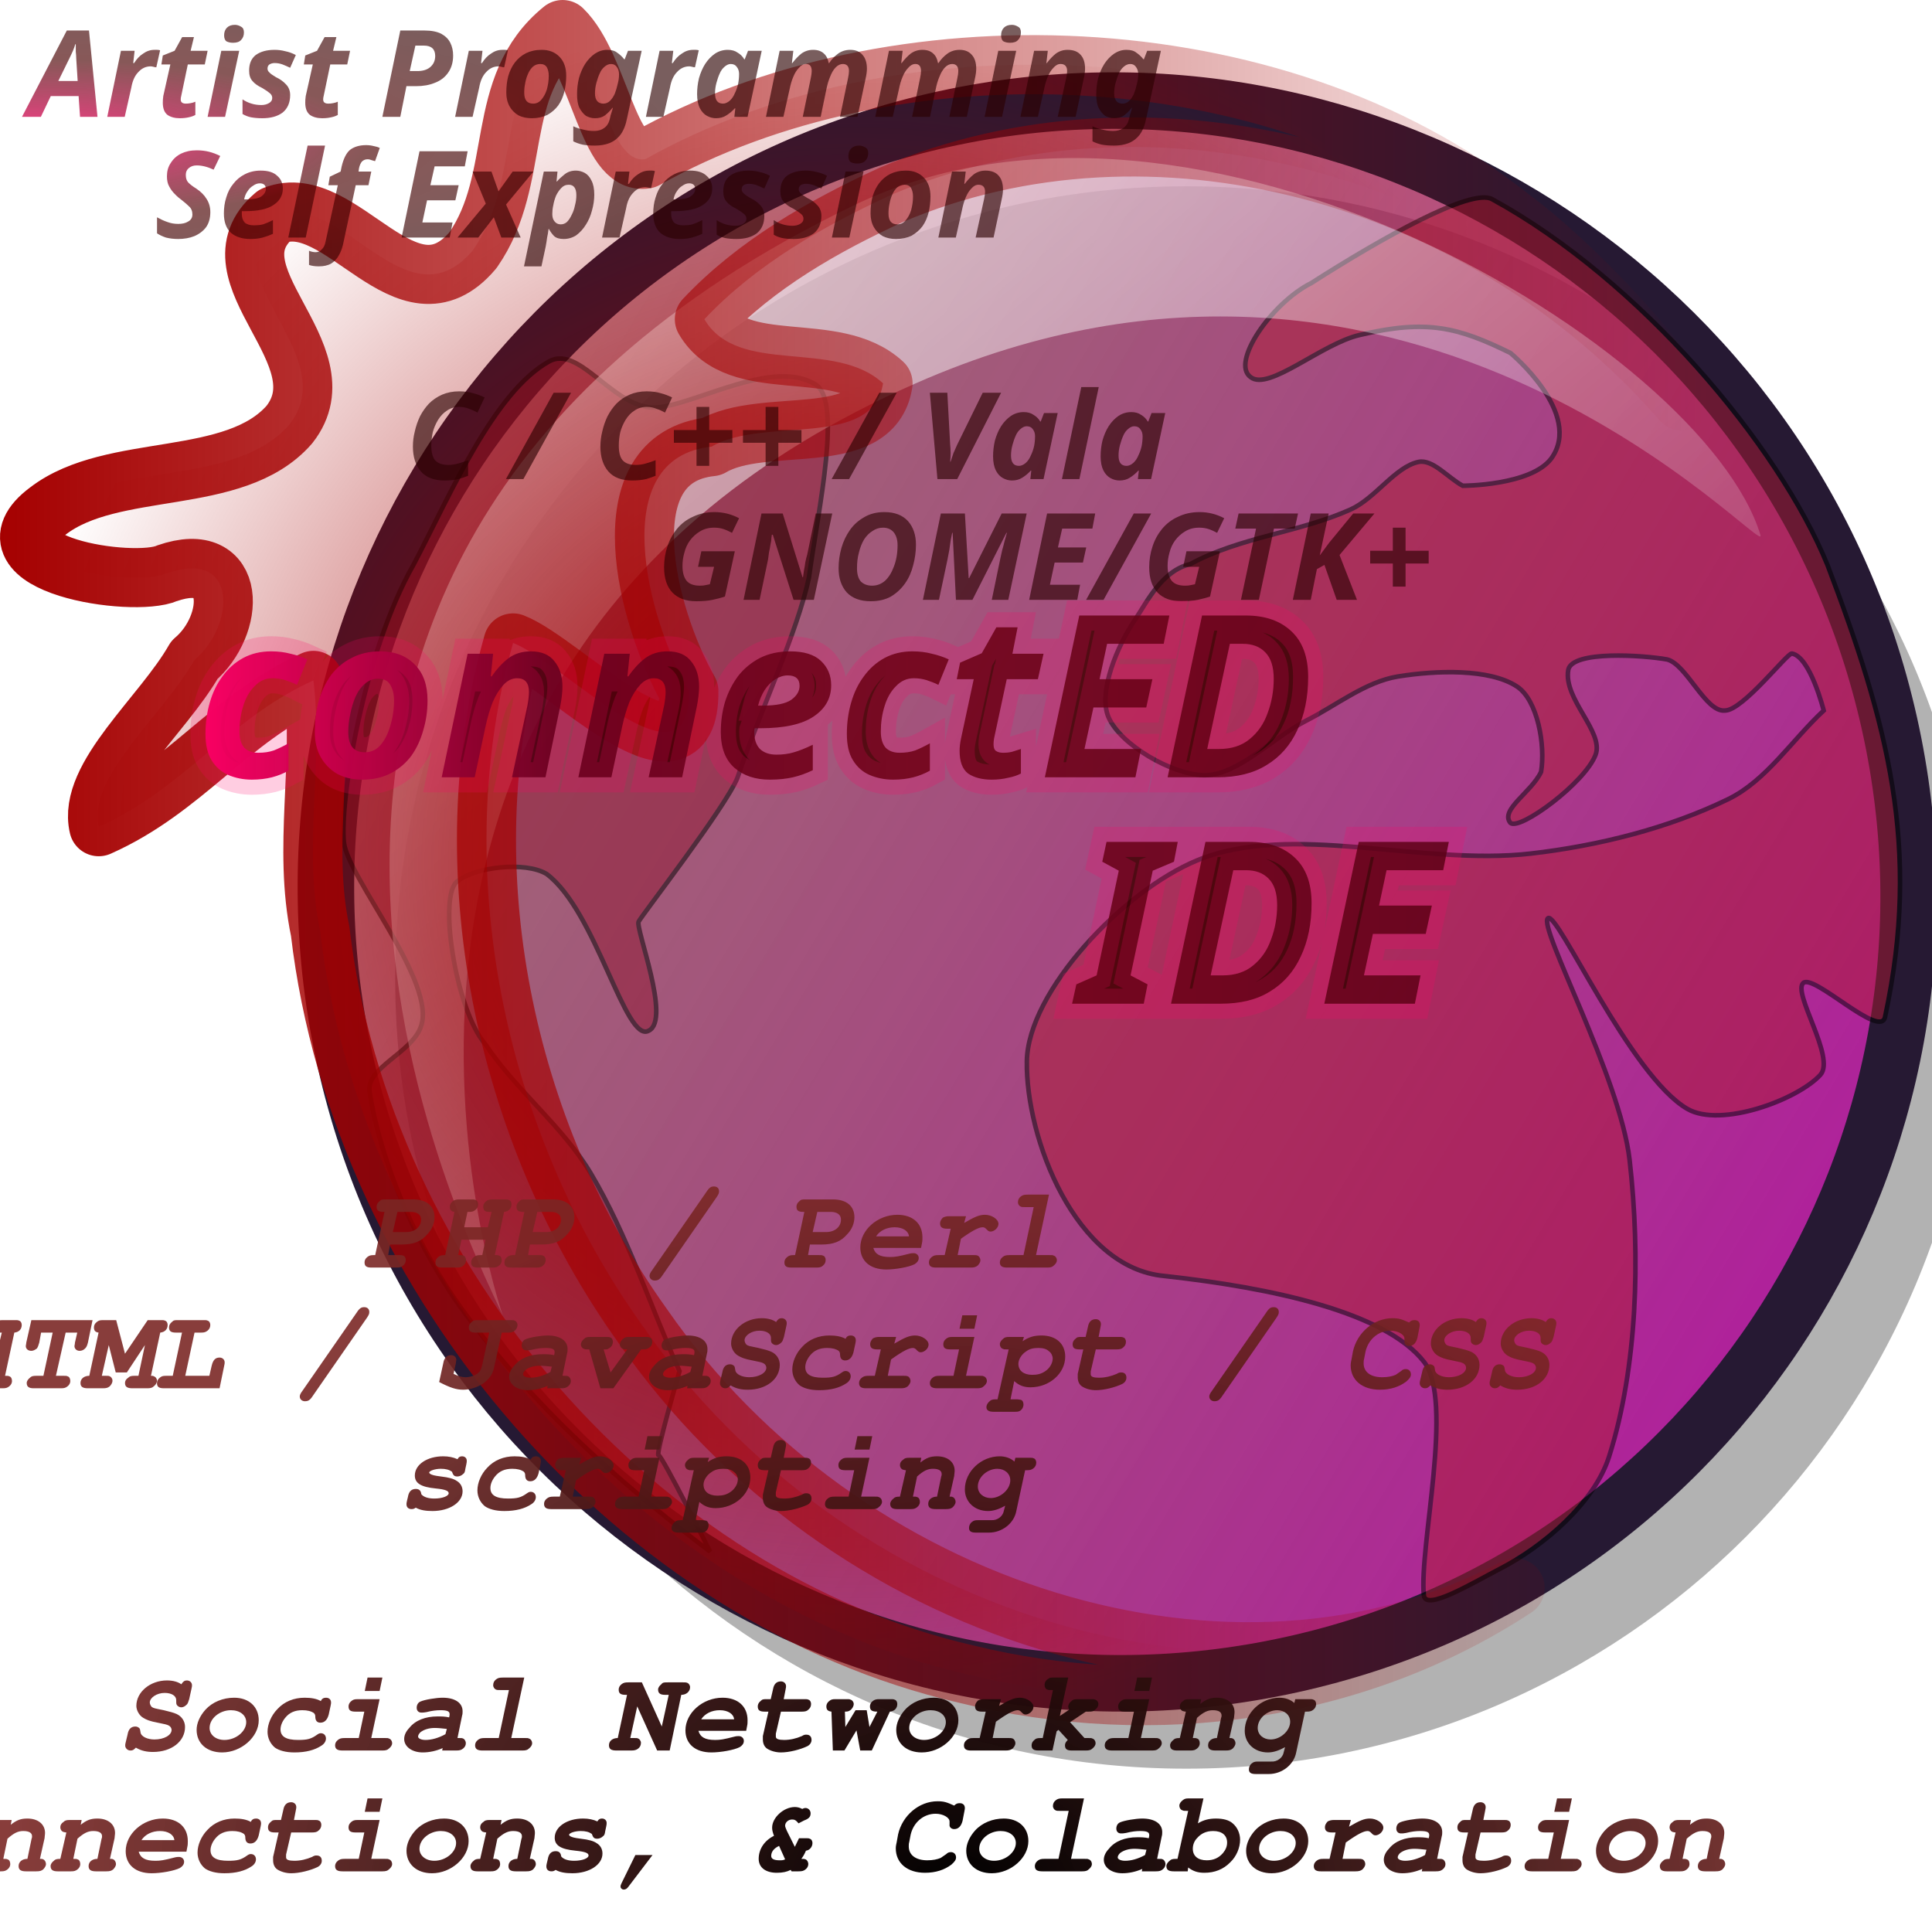
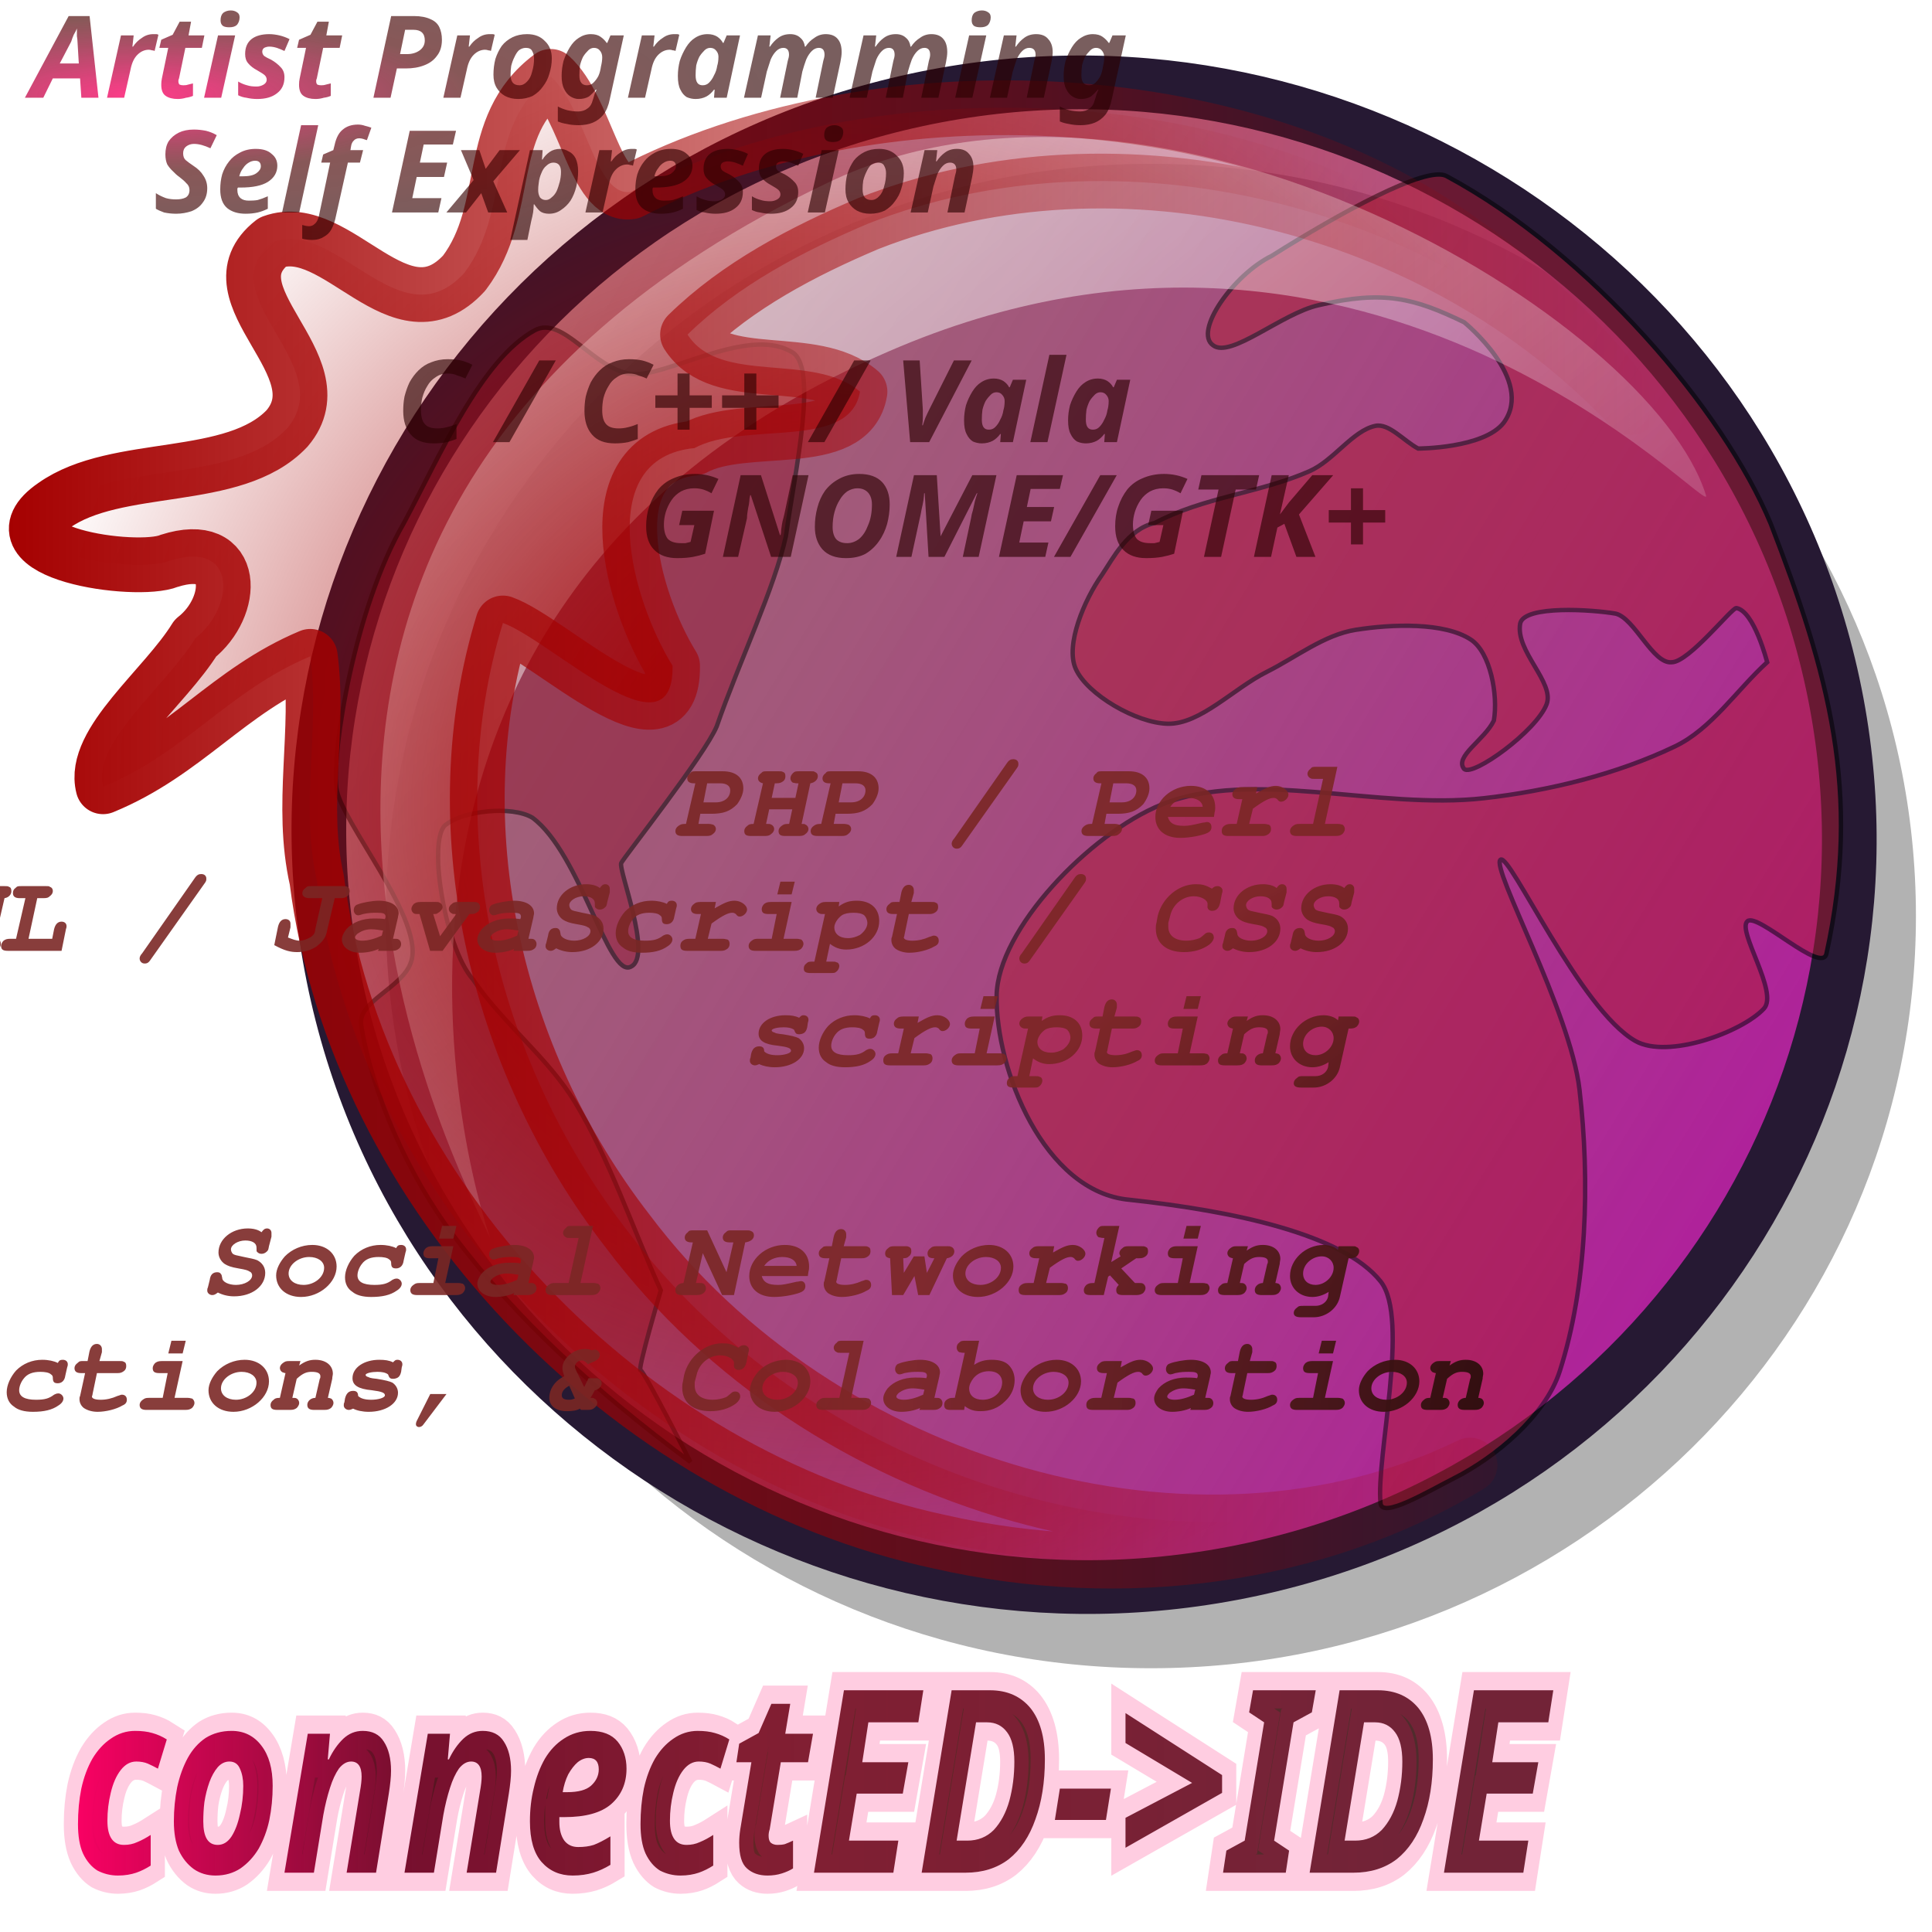
- <svg xmlns="http://www.w3.org/2000/svg" xmlns:xlink="http://www.w3.org/1999/xlink" version="1.0" x="0" y="0" width="64" height="64" id="svg1">
+ <svg xmlns="http://www.w3.org/2000/svg" xmlns:xlink="http://www.w3.org/1999/xlink" version="1.0" x="0" y="0" width="48" height="48" id="svg1">
  <defs id="defs3">
+     <linearGradient xlink:href="#linearGradient3614" id="linearGradient2443" gradientUnits="userSpaceOnUse" gradientTransform="matrix(0.7985879,0,0,0.7985878,-2.993374,32.05206)" x1="4.56" y1="5.66" x2="52.678" y2="5.66" />
+     <radialGradient xlink:href="#linearGradient3472" id="radialGradient2606" gradientUnits="userSpaceOnUse" gradientTransform="matrix(0.7067169,0,0,0.5161038,26.48097,19.47862)" cx="27.165" cy="30.591" fx="27.165" fy="30.591" r="32.804" />
    <linearGradient id="linearGradient3614">
      <stop id="stop3616" offset="0" style="stop-color:#ff0066;stop-opacity:1;" />
      <stop style="stop-color:#48000e;stop-opacity:0.925;" offset="0.25" id="stop3622" />
      <stop style="stop-color:#490000;stop-opacity:0.855;" offset="0.5" id="stop3618" />
      <stop id="stop3620" offset="1" style="stop-color:#2a0000;stop-opacity:0.826;" />
    </linearGradient>
    <linearGradient id="linearGradient3472">
      <stop style="stop-color:#000000;stop-opacity:1;" offset="0" id="stop3474" />
      <stop style="stop-color:#7a2624;stop-opacity:0.894;" offset="1" id="stop3476" />
    </linearGradient>
    <linearGradient id="linearGradient3462">
      <stop style="stop-color:#ff0066;stop-opacity:1;" offset="0" id="stop3464" />
      <stop id="stop3470" offset="0.5" style="stop-color:#490000;stop-opacity:0.855;" />
      <stop style="stop-color:#2a0000;stop-opacity:0.826;" offset="1" id="stop3466" />
    </linearGradient>
    <linearGradient id="linearGradient3293">
      <stop id="stop3295" offset="0" style="stop-color:#8f3a3d;stop-opacity:0.521;" />
      <stop id="stop3297" offset="1" style="stop-color:#b50faa;stop-opacity:1;" />
    </linearGradient>
    <linearGradient id="linearGradient3283">
      <stop style="stop-color:#a50000;stop-opacity:1;" offset="0" id="stop3285" />
      <stop style="stop-color:#a50000;stop-opacity:0;" offset="1" id="stop3287" />
    </linearGradient>
    <linearGradient id="linearGradient1553">
      <stop style="stop-color:#ffffff;stop-opacity:1;" offset="0" id="stop1554" />
      <stop style="stop-color:#d9cce6;stop-opacity:1;" offset="1" id="stop1555" />
    </linearGradient>
    <linearGradient id="linearGradient570">
      <stop style="stop-color:#ffffff;stop-opacity:1;" offset="0" id="stop571" />
      <stop style="stop-color:#ffffff;stop-opacity:0;" offset="1" id="stop572" />
    </linearGradient>
    <linearGradient id="linearGradient563">
      <stop style="stop-color:#d9cce6;stop-opacity:1;" offset="0" id="stop564" />
      <stop style="stop-color:#73667f;stop-opacity:1;" offset="1" id="stop565" />
    </linearGradient>
    <linearGradient x1="20.952" y1="30.451" x2="566.199" y2="548.2" id="linearGradient566" xlink:href="#linearGradient3293" gradientUnits="userSpaceOnUse" />
-     <linearGradient x1="5.801" y1="7.015" x2="41.035" y2="42.602" id="linearGradient569" xlink:href="#linearGradient570" gradientTransform="matrix(1.086809,0,0,0.9201249,6.897048,-0.6183867)" gradientUnits="userSpaceOnUse" />
+     <linearGradient x1="5.801" y1="7.015" x2="41.035" y2="42.602" id="linearGradient569" xlink:href="#linearGradient570" gradientTransform="matrix(0.7881618,0,0,0.6560762,5.094838,-0.770551)" gradientUnits="userSpaceOnUse" />
    <linearGradient x1="0.007" y1="0.021" x2="0.96" y2="0.947" id="linearGradient573" xlink:href="#linearGradient570" />
    <linearGradient x1="0.98" y1="0.977" x2="0.007" y2="0.008" id="linearGradient575" xlink:href="#linearGradient563" />
    <linearGradient x1="-0.007" y1="0.008" x2="0.921" y2="0.922" id="linearGradient578" xlink:href="#linearGradient570" />
    <linearGradient xlink:href="#linearGradient3283" id="linearGradient3289" x1="-5.936" y1="28.321" x2="50.757" y2="28.321" gradientUnits="userSpaceOnUse" />
    <radialGradient xlink:href="#linearGradient3283" id="radialGradient3291" cx="22.41" cy="28.321" fx="22.41" fy="28.321" r="28.347" gradientTransform="matrix(1,0,0,1.008053,0,-0.22808)" gradientUnits="userSpaceOnUse" />
-     <radialGradient xlink:href="#linearGradient3283" id="radialGradient3948" gradientUnits="userSpaceOnUse" gradientTransform="matrix(1,0,0,1.008053,-0.9609327,0.6443341)" cx="22.41" cy="28.321" fx="22.41" fy="28.321" r="28.347" />
-     <linearGradient xlink:href="#linearGradient3283" id="linearGradient3950" gradientUnits="userSpaceOnUse" x1="-5.936" y1="28.321" x2="50.757" y2="28.321" gradientTransform="translate(-0.9609327,0.8724141)" />
-     <radialGradient xlink:href="#linearGradient3472" id="radialGradient3702" gradientUnits="userSpaceOnUse" gradientTransform="matrix(0.9827898,0,0,0.7177154,-1.514068,36.40483)" cx="27.165" cy="30.591" fx="27.165" fy="30.591" r="32.804" />
-     <radialGradient xlink:href="#linearGradient3462" id="radialGradient3740" gradientUnits="userSpaceOnUse" gradientTransform="matrix(1,0,0,0.2347961,-33.73174,-2.540948)" cx="27.71" cy="33.18" fx="27.71" fy="33.18" r="22.666" />
+     <radialGradient xlink:href="#linearGradient3283" id="radialGradient3948" gradientUnits="userSpaceOnUse" gradientTransform="matrix(0.7252073,0,0,0.7187717,4.397962,-0.3111215)" cx="22.41" cy="28.321" fx="22.41" fy="28.321" r="28.347" />
+     <linearGradient xlink:href="#linearGradient3283" id="linearGradient3950" gradientUnits="userSpaceOnUse" x1="-5.936" y1="28.321" x2="50.757" y2="28.321" gradientTransform="matrix(0.7252073,0,0,0.7130295,4.397962,-0.1484941)" />
+     <radialGradient xlink:href="#linearGradient3472" id="radialGradient3702" gradientUnits="userSpaceOnUse" gradientTransform="matrix(1,0,0,0.7302838,-1.29561,37.04234)" cx="27.165" cy="30.591" fx="27.165" fy="30.591" r="32.804" />
+     <radialGradient xlink:href="#linearGradient3462" id="radialGradient3740" gradientUnits="userSpaceOnUse" gradientTransform="matrix(0.7190926,0,0,0.1688401,-16.4799,-3.223475)" cx="27.71" cy="33.18" fx="27.71" fy="33.18" r="22.666" />
    <linearGradient xlink:href="#linearGradient3614" id="linearGradient3762" gradientUnits="userSpaceOnUse" gradientTransform="translate(-5.182441,17.85063)" x1="4.56" y1="5.66" x2="52.678" y2="5.66" />
-     <radialGradient xlink:href="#linearGradient3472" id="radialGradient2606" gradientUnits="userSpaceOnUse" gradientTransform="matrix(0.9827898,0,0,0.7177154,-1.514068,40.33599)" cx="27.165" cy="30.591" fx="27.165" fy="30.591" r="32.804" />
+     <linearGradient xlink:href="#linearGradient3614" id="linearGradient2559" gradientUnits="userSpaceOnUse" gradientTransform="matrix(0.7985879,0,0,0.7985878,-1.860307,34.25846)" x1="4.56" y1="5.66" x2="52.678" y2="5.66" />
  </defs>
-   <ellipse cx="286.926" cy="278.07" rx="278.199" ry="278.199" transform="matrix(9.421097e-2,0,0,9.421097e-2,12.26816,6.18338)" style="font-size:12px;opacity:0.303;fill-rule:evenodd;stroke-width:13.254" id="path1023" d="M 565.125 278.07 A 278.199 278.199 0 1 0 8.728,278.07 A 278.199 278.199 0 1 0 565.125 278.07 z" />
-   <ellipse cx="286.926" cy="278.07" rx="278.199" ry="278.199" transform="matrix(9.1922656e-2,-2.0156213e-2,2.0644169e-2,9.2029528e-2,4.895646,9.739864)" style="font-size:12px;fill:url(#linearGradient566);fill-opacity:1;fill-rule:evenodd;stroke:#261933;stroke-width:19.881;stroke-opacity:1" id="path983" d="M 565.125 278.07 A 278.199 278.199 0 1 0 8.728,278.07 A 278.199 278.199 0 1 0 565.125 278.07 z" />
-   <path d="M 18.192,11.971 C 19.147,11.442 20.196,13.312 21.487,13.491 C 22.64,13.65 25.444,11.84 26.951,12.701 C 27.949,13.129 27.1,16.887 26.796,19.137 C 26.413,20.944 25.191,23.53 24.427,25.77 C 24.029,26.751 21.268,30.306 21.155,30.531 C 21.043,30.757 22.237,33.769 21.494,34.141 C 20.719,34.6 19.762,30.191 18.109,28.952 C 17.396,28.524 15.753,28.722 15.176,29.178 C 14.49,29.55 15.081,33.452 16.079,34.592 C 17.102,36.127 18.643,37.307 19.576,38.879 C 20.786,40.917 21.531,43.241 22.509,45.422 C 22.509,45.422 21.702,48.206 21.815,48.206 C 21.928,48.206 23.524,51.401 23.524,51.401 C 20.246,48.911 17.608,46.482 15.402,43.504 C 13.847,41.406 12.608,38.525 12.243,36.172 C 12.119,35.367 13.624,34.884 13.935,34.028 C 14.506,32.602 11.515,29.063 11.394,27.907 C 11.246,26.662 11.999,21.681 13.71,18.686 C 14.935,16.347 16.365,12.983 18.192,11.971 z" style="font-size:12px;opacity:0.504;fill:#901933;fill-opacity:1;fill-rule:evenodd;stroke:#000000;stroke-width:0.114pt" id="path565" />
-   <path d="M 37.626,20.491 C 37.016,21.367 36.363,22.935 36.723,23.762 C 37.115,24.664 38.811,25.662 39.882,25.68 C 40.993,25.699 42.127,24.455 43.266,23.875 C 44.27,23.365 45.239,22.582 46.312,22.409 C 47.57,22.206 49.352,22.142 50.26,22.747 C 50.932,23.195 51.199,24.68 51.05,25.568 C 50.735,26.244 49.679,26.827 50.035,27.26 C 50.346,27.523 52.504,25.933 52.855,25.004 C 53.143,24.241 51.776,23.154 51.952,22.183 C 52.095,21.542 54.439,21.704 55.224,21.845 C 55.871,22.002 56.5,23.608 57.142,23.537 C 57.73,23.537 59.197,21.64 59.356,21.649 C 59.968,21.75 60.413,23.537 60.413,23.537 C 59.36,24.515 58.511,25.857 57.255,26.47 C 55.277,27.436 52.943,28.018 50.712,28.275 C 47.077,28.694 42.767,27.218 39.656,28.501 C 37.202,29.512 34.051,32.844 34.016,35.156 C 33.976,37.695 35.623,42.008 38.575,42.269 C 42.149,42.662 45.884,43.467 47.172,45.113 C 48.178,46.4 47.005,51.248 47.167,52.851 C 47.228,53.382 48.775,52.44 49.696,51.965 C 51.107,51.237 52.813,49.8 53.306,48.242 C 54.242,45.288 54.347,41.623 53.983,38.428 C 53.67,35.682 50.944,30.711 51.276,30.418 C 51.583,30.147 53.997,35.641 55.901,36.736 C 57.005,37.371 59.54,36.435 60.3,35.608 C 60.819,35.044 59.369,32.89 59.736,32.562 C 60.084,32.251 62.292,34.43 62.444,33.69 C 63.654,28.07 62.516,23.92 60.538,18.716 C 58.919,14.744 54.328,9.277 49.427,6.597 C 48.737,6.216 45.746,7.901 43.438,9.377 C 42.123,10.036 40.756,12.018 41.431,12.494 C 42.027,12.964 43.793,11.379 45.042,11.097 C 47.282,10.562 48.323,10.852 50.035,11.692 C 50.035,11.692 52.461,13.699 51.388,15.189 C 50.708,16.091 48.455,16.091 48.455,16.091 C 47.966,15.828 47.456,15.202 46.989,15.302 C 46.216,15.466 45.563,16.509 44.733,16.881 C 43.043,17.638 41.069,17.792 39.43,18.686 C 38.504,18.9 38.005,19.915 37.626,20.491 z" style="font-size:12px;opacity:0.5;fill:#ac1933;fill-opacity:1;fill-rule:evenodd;stroke:#000000;stroke-width:0.114pt" id="path566" />
-   <path d="M 16.687,43.66 C 16.338,42.614 3.126,18.952 28.238,6.825 C 39.624,1.274 56.446,11.565 58.317,17.723 C 58.605,18.655 46.937,5.355 30.309,12.71 C 8.661,22.224 16.992,44.575 16.687,43.66 z" style="font-size:12px;opacity:0.7;fill:url(#linearGradient569);fill-rule:evenodd;stroke:none;stroke-width:0.1pt" id="path984" />
-   <g id="layer5" transform="translate(6.897048,-0.6183867)">
-     <path style="fill:url(#radialGradient3948);fill-opacity:1;fill-rule:evenodd;stroke:url(#linearGradient3950);stroke-width:1.957;stroke-linecap:round;stroke-linejoin:round;stroke-miterlimit:4;stroke-opacity:1" d="M 11.74,1.597 C 9.42,3.471 10.432,6.519 8.771,8.906 C 6.572,11.507 4.417,6.879 2.193,7.754 C -0.101,9.703 4.533,12.341 2.688,14.684 C 0.869,16.769 -3.158,15.891 -5.312,17.548 C -7.665,19.301 -2.49,20.107 -1.358,19.607 C 0.996,18.791 0.9,21.334 -0.457,22.482 C -1.501,24.318 -4.016,26.365 -3.626,28.004 C -0.795,26.745 0.667,24.439 3.485,23.157 C 3.827,25.931 3.125,28.675 3.71,31.469 C 5.072,43.112 14.309,53.583 25.096,56.072 C 31.381,57.621 38.052,56.66 43.293,53.218 C 33.904,58.178 21.009,54.067 14.398,44.549 C 9.738,38.045 8.001,29.329 10.099,21.916 C 11.734,22.546 15.972,27.081 15.922,23.506 C 14.511,21.036 13.176,15.779 16.672,15.415 C 18.407,14.393 22.011,15.522 22.355,13.316 C 20.742,11.825 17.554,13.093 16.436,11.193 C 18.152,9.37 20.398,8.097 22.642,7.067 C 31.18,3.435 42.126,6.21 48.818,13.904 C 48.144,12.485 45.163,9.308 43.14,7.823 C 35.312,1.592 22.608,1.313 14.488,5.888 C 13.27,6.103 12.951,2.781 11.74,1.597 z" id="path908" />
-     <text xml:space="preserve" style="font-size:4px;font-style:italic;font-variant:normal;font-weight:bold;font-stretch:normal;text-align:start;line-height:100%;writing-mode:lr-tb;text-anchor:start;opacity:0.763;fill:url(#radialGradient3740);fill-opacity:1;stroke:none;stroke-width:1px;stroke-linecap:butt;stroke-linejoin:miter;stroke-opacity:1;font-family:Sans;-inkscape-font-specification:Sans Bold Italic" x="-5.935" y="4.486" id="text2410">
-       <tspan id="tspan3730" style="fill:url(#radialGradient3740)" x="-5.935" y="4.486">Artist Programming</tspan>
-       <tspan id="tspan3732" style="fill:url(#radialGradient3740)" x="-5.935" y="8.486">    Self Expression</tspan>
-       <tspan id="tspan3734" style="fill:url(#radialGradient3740)" x="-5.935" y="12.486" />
-       <tspan id="tspan3736" style="fill:url(#radialGradient3740)" x="-5.935" y="16.486">            C / C++ / Vala</tspan>
-       <tspan style="fill:url(#radialGradient3740)" x="-5.935" y="20.486" id="tspan2594">                    GNOME/GTK+</tspan>
+   <g id="layer3" />
+   <g id="layer4" />
+   <g id="layer6" />
+   <g id="layer5">
+     <ellipse cx="286.926" cy="278.07" rx="278.199" ry="278.199" transform="matrix(6.8322479e-2,0,0,6.7175197e-2,8.990007,4.079309)" style="font-size:12px;opacity:0.303;fill-rule:evenodd;stroke-width:13.254" id="path1023" d="M 565.125 278.07 A 278.199 278.199 0 1 0 8.728,278.07 A 278.199 278.199 0 1 0 565.125 278.07 z" />
+     <ellipse cx="286.926" cy="278.07" rx="278.199" ry="278.199" transform="matrix(6.6662977e-2,-1.4371973e-2,1.49713e-2,6.5619764e-2,3.643407,6.615187)" style="font-size:12px;fill:url(#linearGradient566);fill-opacity:1;fill-rule:evenodd;stroke:#261933;stroke-width:19.881;stroke-opacity:1" id="path983" d="M 565.125 278.07 A 278.199 278.199 0 1 0 8.728,278.07 A 278.199 278.199 0 1 0 565.125 278.07 z" />
+     <path d="M 13.286,8.206 C 13.979,7.829 14.74,9.162 15.676,9.29 C 16.512,9.403 18.545,8.113 19.638,8.727 C 20.362,9.032 19.746,11.711 19.526,13.316 C 19.248,14.604 18.362,16.448 17.807,18.045 C 17.519,18.745 15.517,21.279 15.435,21.44 C 15.353,21.601 16.22,23.749 15.68,24.014 C 15.118,24.341 14.424,21.197 13.226,20.314 C 12.709,20.009 11.517,20.15 11.099,20.475 C 10.601,20.74 11.03,23.522 11.753,24.336 C 12.495,25.43 13.613,26.271 14.29,27.392 C 15.167,28.845 15.708,30.503 16.417,32.058 C 16.417,32.058 15.832,34.043 15.913,34.043 C 15.995,34.043 17.153,36.321 17.153,36.321 C 14.776,34.546 12.862,32.813 11.263,30.69 C 10.135,29.194 9.236,27.14 8.972,25.462 C 8.882,24.888 9.974,24.544 10.199,23.934 C 10.613,22.917 8.444,20.393 8.356,19.569 C 8.248,18.681 8.795,15.129 10.035,12.994 C 10.924,11.327 11.961,8.928 13.286,8.206 z" style="font-size:12px;opacity:0.504;fill:#901933;fill-opacity:1;fill-rule:evenodd;stroke:#000000;stroke-width:0.082pt" id="path565" />
+     <path d="M 27.379,14.281 C 26.937,14.906 26.464,16.023 26.725,16.614 C 27.009,17.257 28.239,17.968 29.016,17.981 C 29.821,17.995 30.644,17.108 31.47,16.694 C 32.198,16.33 32.9,15.772 33.679,15.648 C 34.591,15.504 35.884,15.458 36.542,15.89 C 37.029,16.209 37.223,17.268 37.115,17.901 C 36.886,18.383 36.121,18.799 36.378,19.107 C 36.604,19.295 38.169,18.162 38.424,17.499 C 38.633,16.955 37.641,16.18 37.769,15.488 C 37.873,15.03 39.573,15.146 40.142,15.246 C 40.611,15.359 41.067,16.504 41.533,16.453 C 41.959,16.453 43.023,15.1 43.139,15.107 C 43.582,15.179 43.905,16.453 43.905,16.453 C 43.141,17.15 42.525,18.107 41.614,18.544 C 40.18,19.233 38.487,19.648 36.869,19.831 C 34.233,20.13 31.108,19.078 28.852,19.992 C 27.072,20.714 24.787,23.089 24.761,24.738 C 24.733,26.548 25.927,29.623 28.068,29.809 C 30.66,30.09 33.369,30.664 34.302,31.838 C 35.032,32.755 34.182,36.211 34.299,37.354 C 34.343,37.733 35.465,37.062 36.133,36.723 C 37.156,36.204 38.393,35.179 38.751,34.069 C 39.43,31.962 39.506,29.349 39.242,27.071 C 39.015,25.113 37.038,21.568 37.279,21.36 C 37.501,21.166 39.252,25.084 40.633,25.864 C 41.434,26.317 43.272,25.649 43.823,25.06 C 44.199,24.657 43.148,23.122 43.414,22.888 C 43.666,22.666 45.268,24.22 45.378,23.692 C 46.256,19.685 45.43,16.726 43.995,13.015 C 42.821,10.183 39.492,6.285 35.938,4.374 C 35.438,4.102 33.269,5.304 31.595,6.357 C 30.641,6.826 29.649,8.24 30.139,8.579 C 30.571,8.914 31.852,7.784 32.758,7.583 C 34.382,7.201 35.137,7.408 36.378,8.007 C 36.378,8.007 38.138,9.438 37.36,10.501 C 36.867,11.143 35.233,11.144 35.233,11.144 C 34.879,10.956 34.509,10.51 34.17,10.581 C 33.609,10.698 33.136,11.442 32.533,11.707 C 31.308,12.246 29.877,12.357 28.688,12.994 C 28.016,13.147 27.655,13.87 27.379,14.281 z" style="font-size:12px;opacity:0.5;fill:#ac1933;fill-opacity:1;fill-rule:evenodd;stroke:#000000;stroke-width:0.082pt" id="path566" />
+     <path d="M 12.194,30.801 C 11.941,30.055 2.36,13.183 20.572,4.537 C 28.829,0.579 41.028,7.916 42.385,12.307 C 42.594,12.972 34.132,3.488 22.073,8.733 C 6.374,15.517 12.416,31.454 12.194,30.801 z" style="font-size:12px;opacity:0.7;fill:url(#linearGradient569);fill-rule:evenodd;stroke:none;stroke-width:0.1pt" id="path984" />
+     <path style="fill:url(#radialGradient3948);fill-opacity:1;fill-rule:evenodd;stroke:url(#linearGradient3950);stroke-width:1.361;stroke-linecap:round;stroke-linejoin:round;stroke-miterlimit:4;stroke-opacity:1" d="M 13.683,1.898 C 12.004,3.15 12.736,5.187 11.534,6.783 C 9.942,8.521 8.382,5.428 6.772,6.013 C 5.112,7.316 8.467,9.079 7.131,10.645 C 5.814,12.038 2.9,11.451 1.34,12.559 C -0.363,13.73 3.383,14.269 4.202,13.935 C 5.906,13.389 5.836,15.089 4.854,15.856 C 4.098,17.084 2.278,18.451 2.56,19.547 C 4.61,18.705 5.668,17.164 7.708,16.307 C 7.955,18.162 7.447,19.995 7.871,21.863 C 8.856,29.644 15.542,36.642 23.35,38.306 C 27.9,39.341 32.728,38.699 36.522,36.399 C 29.726,39.714 20.392,36.966 15.607,30.604 C 12.234,26.258 10.976,20.433 12.495,15.478 C 13.678,15.899 16.746,18.93 16.71,16.541 C 15.689,14.89 14.722,11.376 17.253,11.133 C 18.508,10.45 21.117,11.205 21.366,9.731 C 20.199,8.734 17.892,9.582 17.082,8.312 C 18.324,7.093 19.95,6.242 21.574,5.554 C 27.755,3.127 35.677,4.981 40.521,10.124 C 40.033,9.175 37.876,7.052 36.411,6.059 C 30.745,1.895 21.55,1.709 15.672,4.766 C 14.791,4.91 14.559,2.69 13.683,1.898 z" id="path908" />
+     <text xml:space="preserve" style="font-size:2.876px;font-style:italic;font-variant:normal;font-weight:bold;font-stretch:normal;text-align:start;line-height:100%;writing-mode:lr-tb;text-anchor:start;opacity:0.763;fill:url(#radialGradient3740);fill-opacity:1;stroke:none;stroke-width:1px;stroke-linecap:butt;stroke-linejoin:miter;stroke-opacity:1;font-family:Sans;-inkscape-font-specification:Sans Bold Italic" x="0.784" y="2.449" id="text2410" transform="scale(1.008503,0.9915684)">
+       <tspan id="tspan3730" style="fill:url(#radialGradient3740)" x="0.784" y="2.449">Artist Programming</tspan>
+       <tspan id="tspan3732" style="fill:url(#radialGradient3740)" x="0.784" y="5.325">    Self Expression</tspan>
+       <tspan id="tspan3734" style="fill:url(#radialGradient3740)" x="0.784" y="8.202" />
+       <tspan id="tspan3736" style="fill:url(#radialGradient3740)" x="0.784" y="11.078">            C / C++ / Vala</tspan>
+       <tspan style="fill:url(#radialGradient3740)" x="0.784" y="13.954" id="tspan2594">                    GNOME/GTK+</tspan>
    </text>
-     <text xml:space="preserve" style="font-size:3.931px;font-style:oblique;font-variant:normal;font-weight:bold;font-stretch:normal;text-align:center;line-height:100%;writing-mode:lr-tb;text-anchor:middle;fill:url(#radialGradient2606);fill-opacity:1;stroke:none;stroke-width:1px;stroke-linecap:butt;stroke-linejoin:miter;stroke-opacity:1;font-family:Nimbus Mono L;-inkscape-font-specification:Nimbus Mono L Bold Oblique" x="25.238" y="41.873" id="text2502" transform="scale(0.9827898,1.017512)">
-       <tspan style="fill:url(#radialGradient2606)" x="25.238" y="41.873" id="tspan2600">PHP / Perl</tspan>
-       <tspan style="fill:url(#radialGradient2606)" x="25.238" y="45.805" id="tspan2602">XHTML / JavaScript / CSS</tspan>
-       <tspan id="tspan3694" style="fill:url(#radialGradient2606)" x="25.238" y="49.736">scripting</tspan>
-       <tspan id="tspan3696" style="fill:url(#radialGradient2606)" x="25.238" y="53.667" />
-       <tspan id="tspan3698" style="fill:url(#radialGradient2606)" x="25.238" y="57.598">Social Networking</tspan>
-       <tspan id="tspan3700" style="fill:url(#radialGradient2606)" x="25.238" y="61.529">Connections, &amp; Colaboration</tspan>
+     <text xml:space="preserve" style="font-size:2.827px;font-style:oblique;font-variant:normal;font-weight:bold;font-stretch:normal;text-align:end;line-height:100%;writing-mode:lr-tb;text-anchor:end;fill:url(#radialGradient2606);fill-opacity:1;stroke:none;stroke-width:1px;stroke-linecap:butt;stroke-linejoin:miter;stroke-opacity:1;font-family:Nimbus Mono L;-inkscape-font-specification:Nimbus Mono L Bold Oblique" x="45.718" y="20.584" id="text2502" transform="scale(0.9911467,1.008932)">
+       <tspan style="font-size:2.827px;font-style:oblique;font-variant:normal;font-weight:bold;font-stretch:normal;text-align:end;line-height:100%;writing-mode:lr-tb;text-anchor:end;fill:url(#radialGradient2606);font-family:Nimbus Mono L;-inkscape-font-specification:Nimbus Mono L Bold Oblique" x="45.718" y="20.584" id="tspan2600">PHP / Perl</tspan>
+       <tspan style="font-size:2.827px;font-style:oblique;font-variant:normal;font-weight:bold;font-stretch:normal;text-align:end;line-height:100%;writing-mode:lr-tb;text-anchor:end;fill:url(#radialGradient2606);font-family:Nimbus Mono L;-inkscape-font-specification:Nimbus Mono L Bold Oblique" x="45.718" y="23.411" id="tspan2602">XHTML / JavaScript / CSS</tspan>
+       <tspan id="tspan3694" style="font-size:2.827px;font-style:oblique;font-variant:normal;font-weight:bold;font-stretch:normal;text-align:end;line-height:100%;writing-mode:lr-tb;text-anchor:end;fill:url(#radialGradient2606);font-family:Nimbus Mono L;-inkscape-font-specification:Nimbus Mono L Bold Oblique" x="45.718" y="26.238">scripting</tspan>
+       <tspan id="tspan3696" style="font-size:2.827px;font-style:oblique;font-variant:normal;font-weight:bold;font-stretch:normal;text-align:end;line-height:100%;writing-mode:lr-tb;text-anchor:end;fill:url(#radialGradient2606);font-family:Nimbus Mono L;-inkscape-font-specification:Nimbus Mono L Bold Oblique" x="45.718" y="29.065" />
+       <tspan id="tspan3698" style="font-size:2.827px;font-style:oblique;font-variant:normal;font-weight:bold;font-stretch:normal;text-align:end;line-height:100%;writing-mode:lr-tb;text-anchor:end;fill:url(#radialGradient2606);font-family:Nimbus Mono L;-inkscape-font-specification:Nimbus Mono L Bold Oblique" x="45.718" y="31.892">Social Networking</tspan>
+       <tspan id="tspan3700" style="font-size:2.827px;font-style:oblique;font-variant:normal;font-weight:bold;font-stretch:normal;text-align:end;line-height:100%;writing-mode:lr-tb;text-anchor:end;fill:url(#radialGradient2606);font-family:Nimbus Mono L;-inkscape-font-specification:Nimbus Mono L Bold Oblique" x="45.718" y="34.719">Connections, &amp; Colaboration</tspan>
    </text>
-     <text xml:space="preserve" style="font-size:7.5px;font-style:italic;font-variant:normal;font-weight:bold;font-stretch:normal;text-align:start;line-height:100%;writing-mode:lr-tb;text-anchor:start;opacity:1;fill:url(#linearGradient3762);fill-opacity:1;stroke:#ff0066;stroke-width:1px;stroke-linecap:butt;stroke-linejoin:miter;stroke-opacity:0.197;font-family:Sans;-inkscape-font-specification:Sans Bold Italic" x="-0.419" y="26.37" id="text3520">
-       <tspan id="tspan3758" style="fill:url(#linearGradient3762)" x="-0.419" y="26.37">connectED</tspan>
-       <tspan id="tspan3760" style="fill:url(#linearGradient3762)" x="-0.419" y="33.87">               IDE</tspan>
+     <text xml:space="preserve" style="font-size:5.59px;font-style:italic;font-variant:normal;font-weight:bold;font-stretch:normal;text-align:start;line-height:100%;writing-mode:lr-tb;text-anchor:start;opacity:1;fill:url(#linearGradient2559);fill-opacity:1;stroke:#ff0066;stroke-width:0.799px;stroke-linecap:butt;stroke-linejoin:miter;stroke-opacity:0.197;font-family:Sans;-inkscape-font-specification:Sans Bold Italic" x="1.944" y="41.062" id="text3520" transform="scale(0.8825605,1.133067)">
+       <tspan id="tspan3760" style="font-size:5.59px;font-style:italic;font-variant:normal;font-weight:bold;font-stretch:normal;text-align:start;line-height:100%;writing-mode:lr-tb;text-anchor:start;fill:url(#linearGradient2559);stroke-width:0.799;font-family:Sans;-inkscape-font-specification:Sans Bold Italic" x="1.944" y="41.062">connectED-&gt;IDE</tspan>
    </text>
  </g>
</svg>
